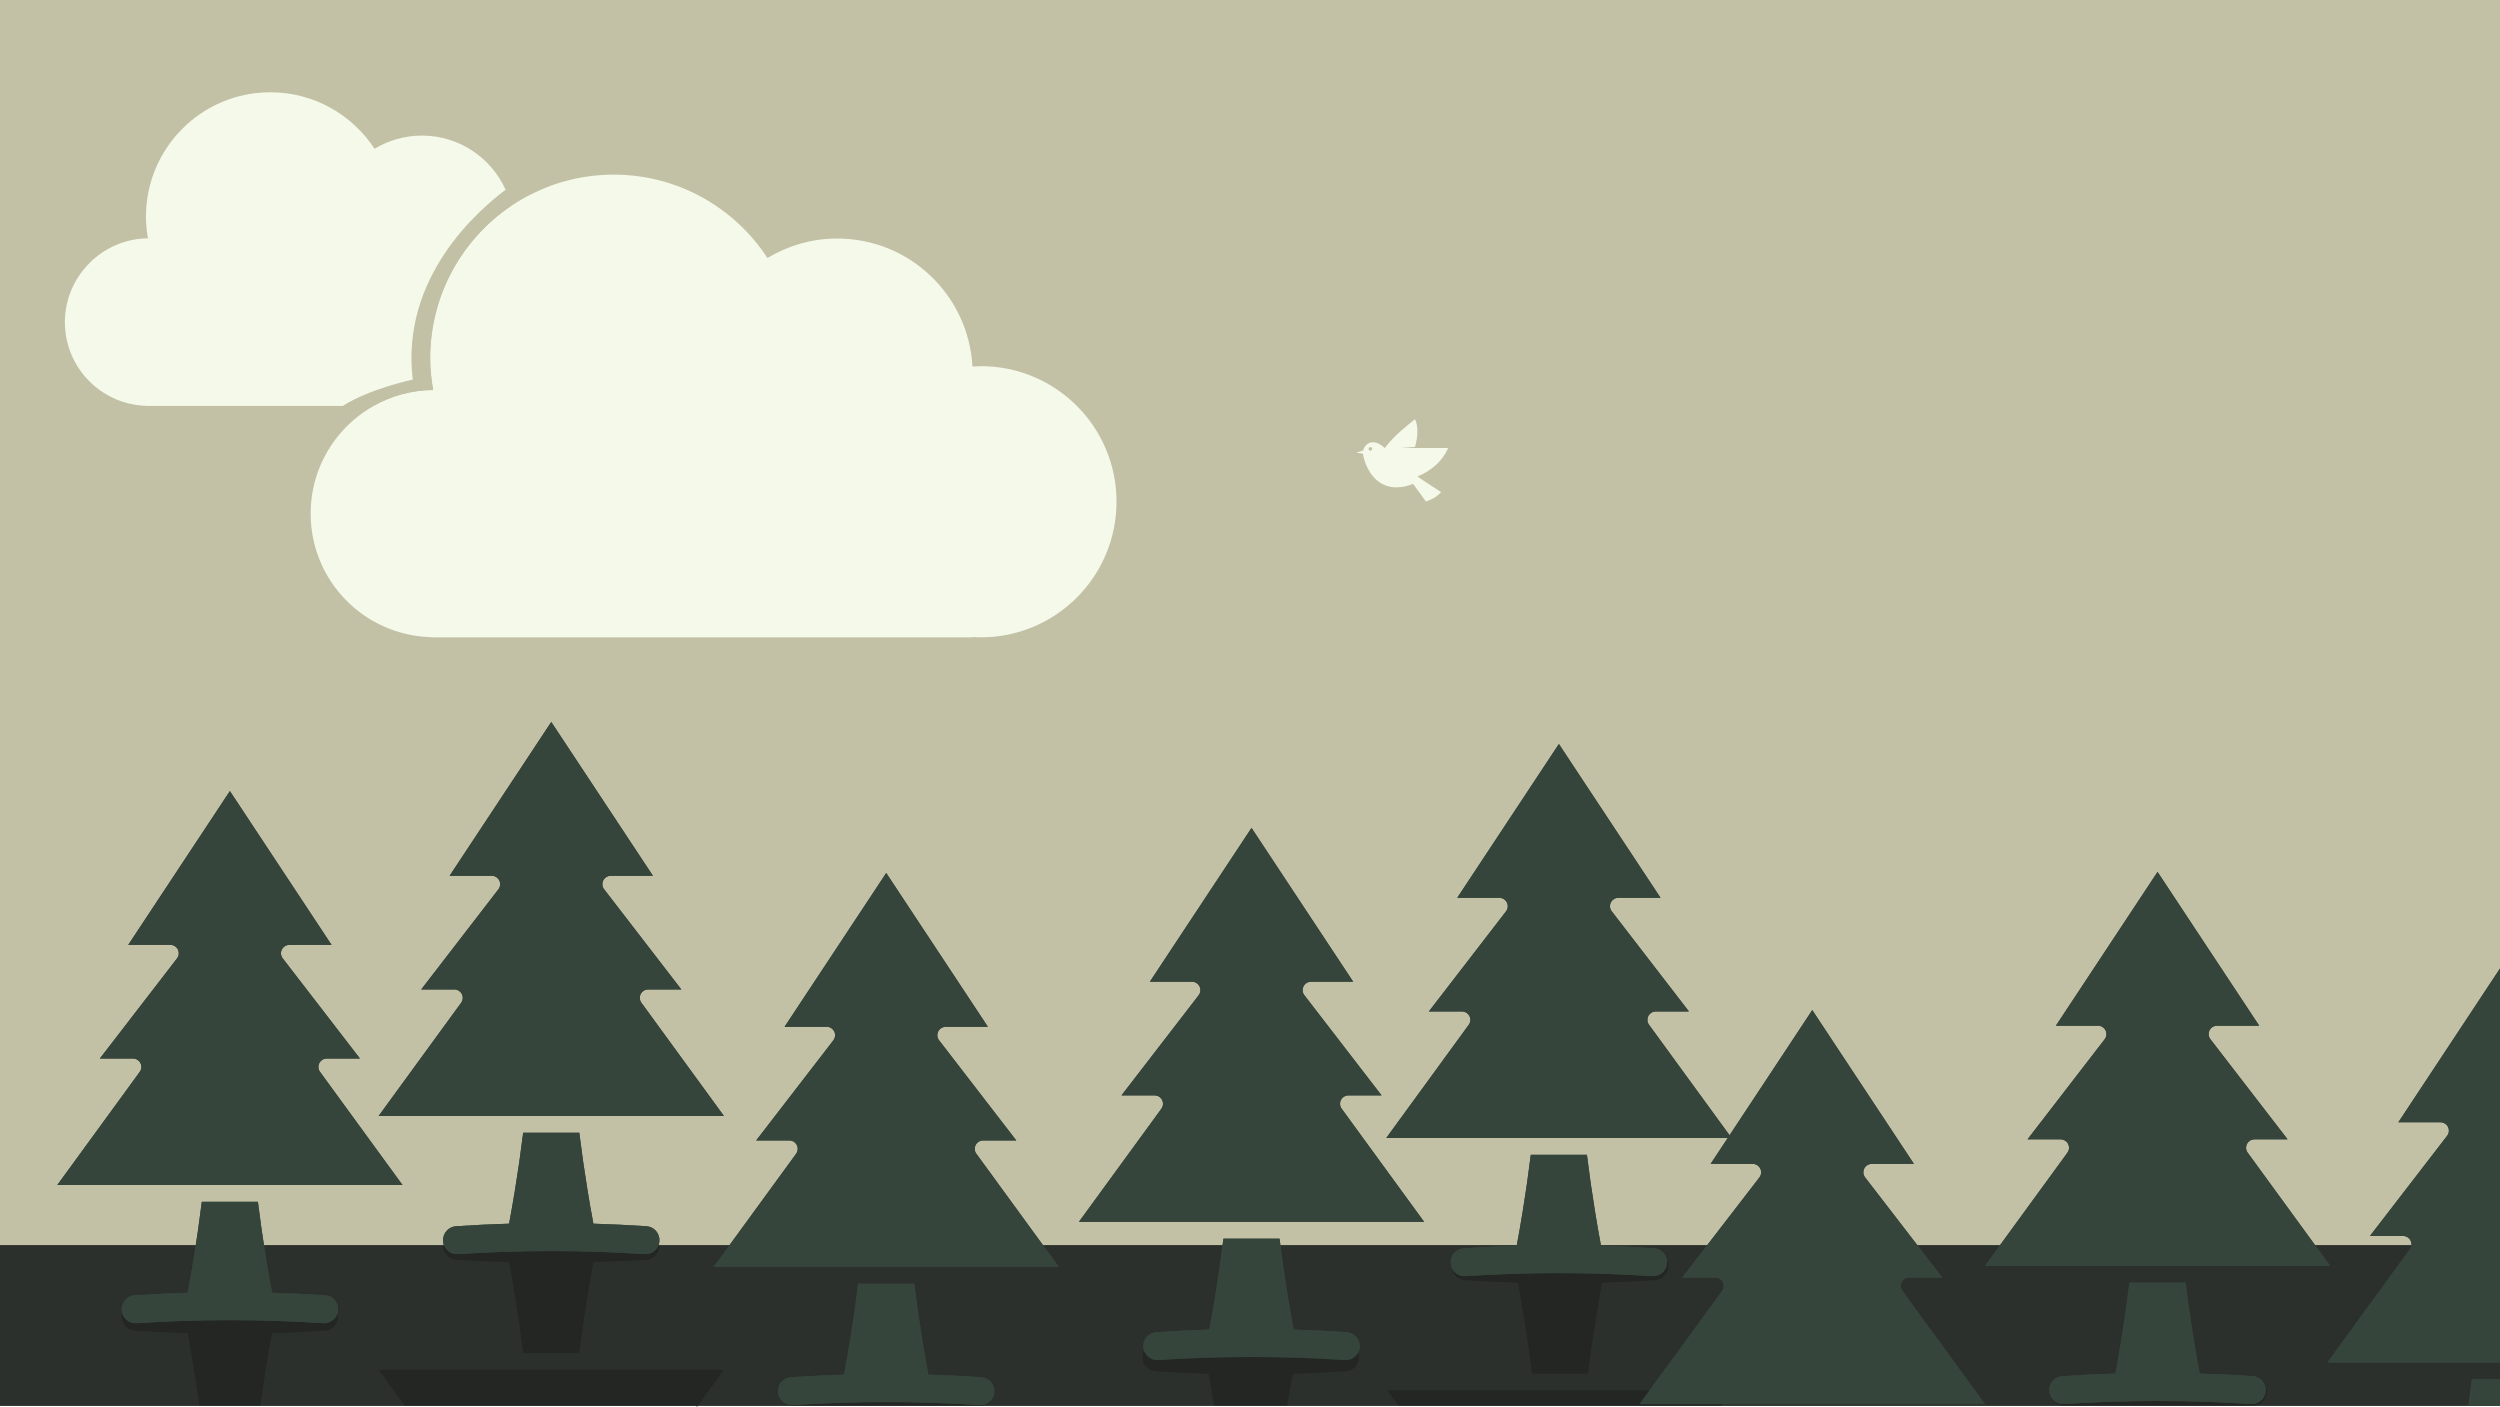
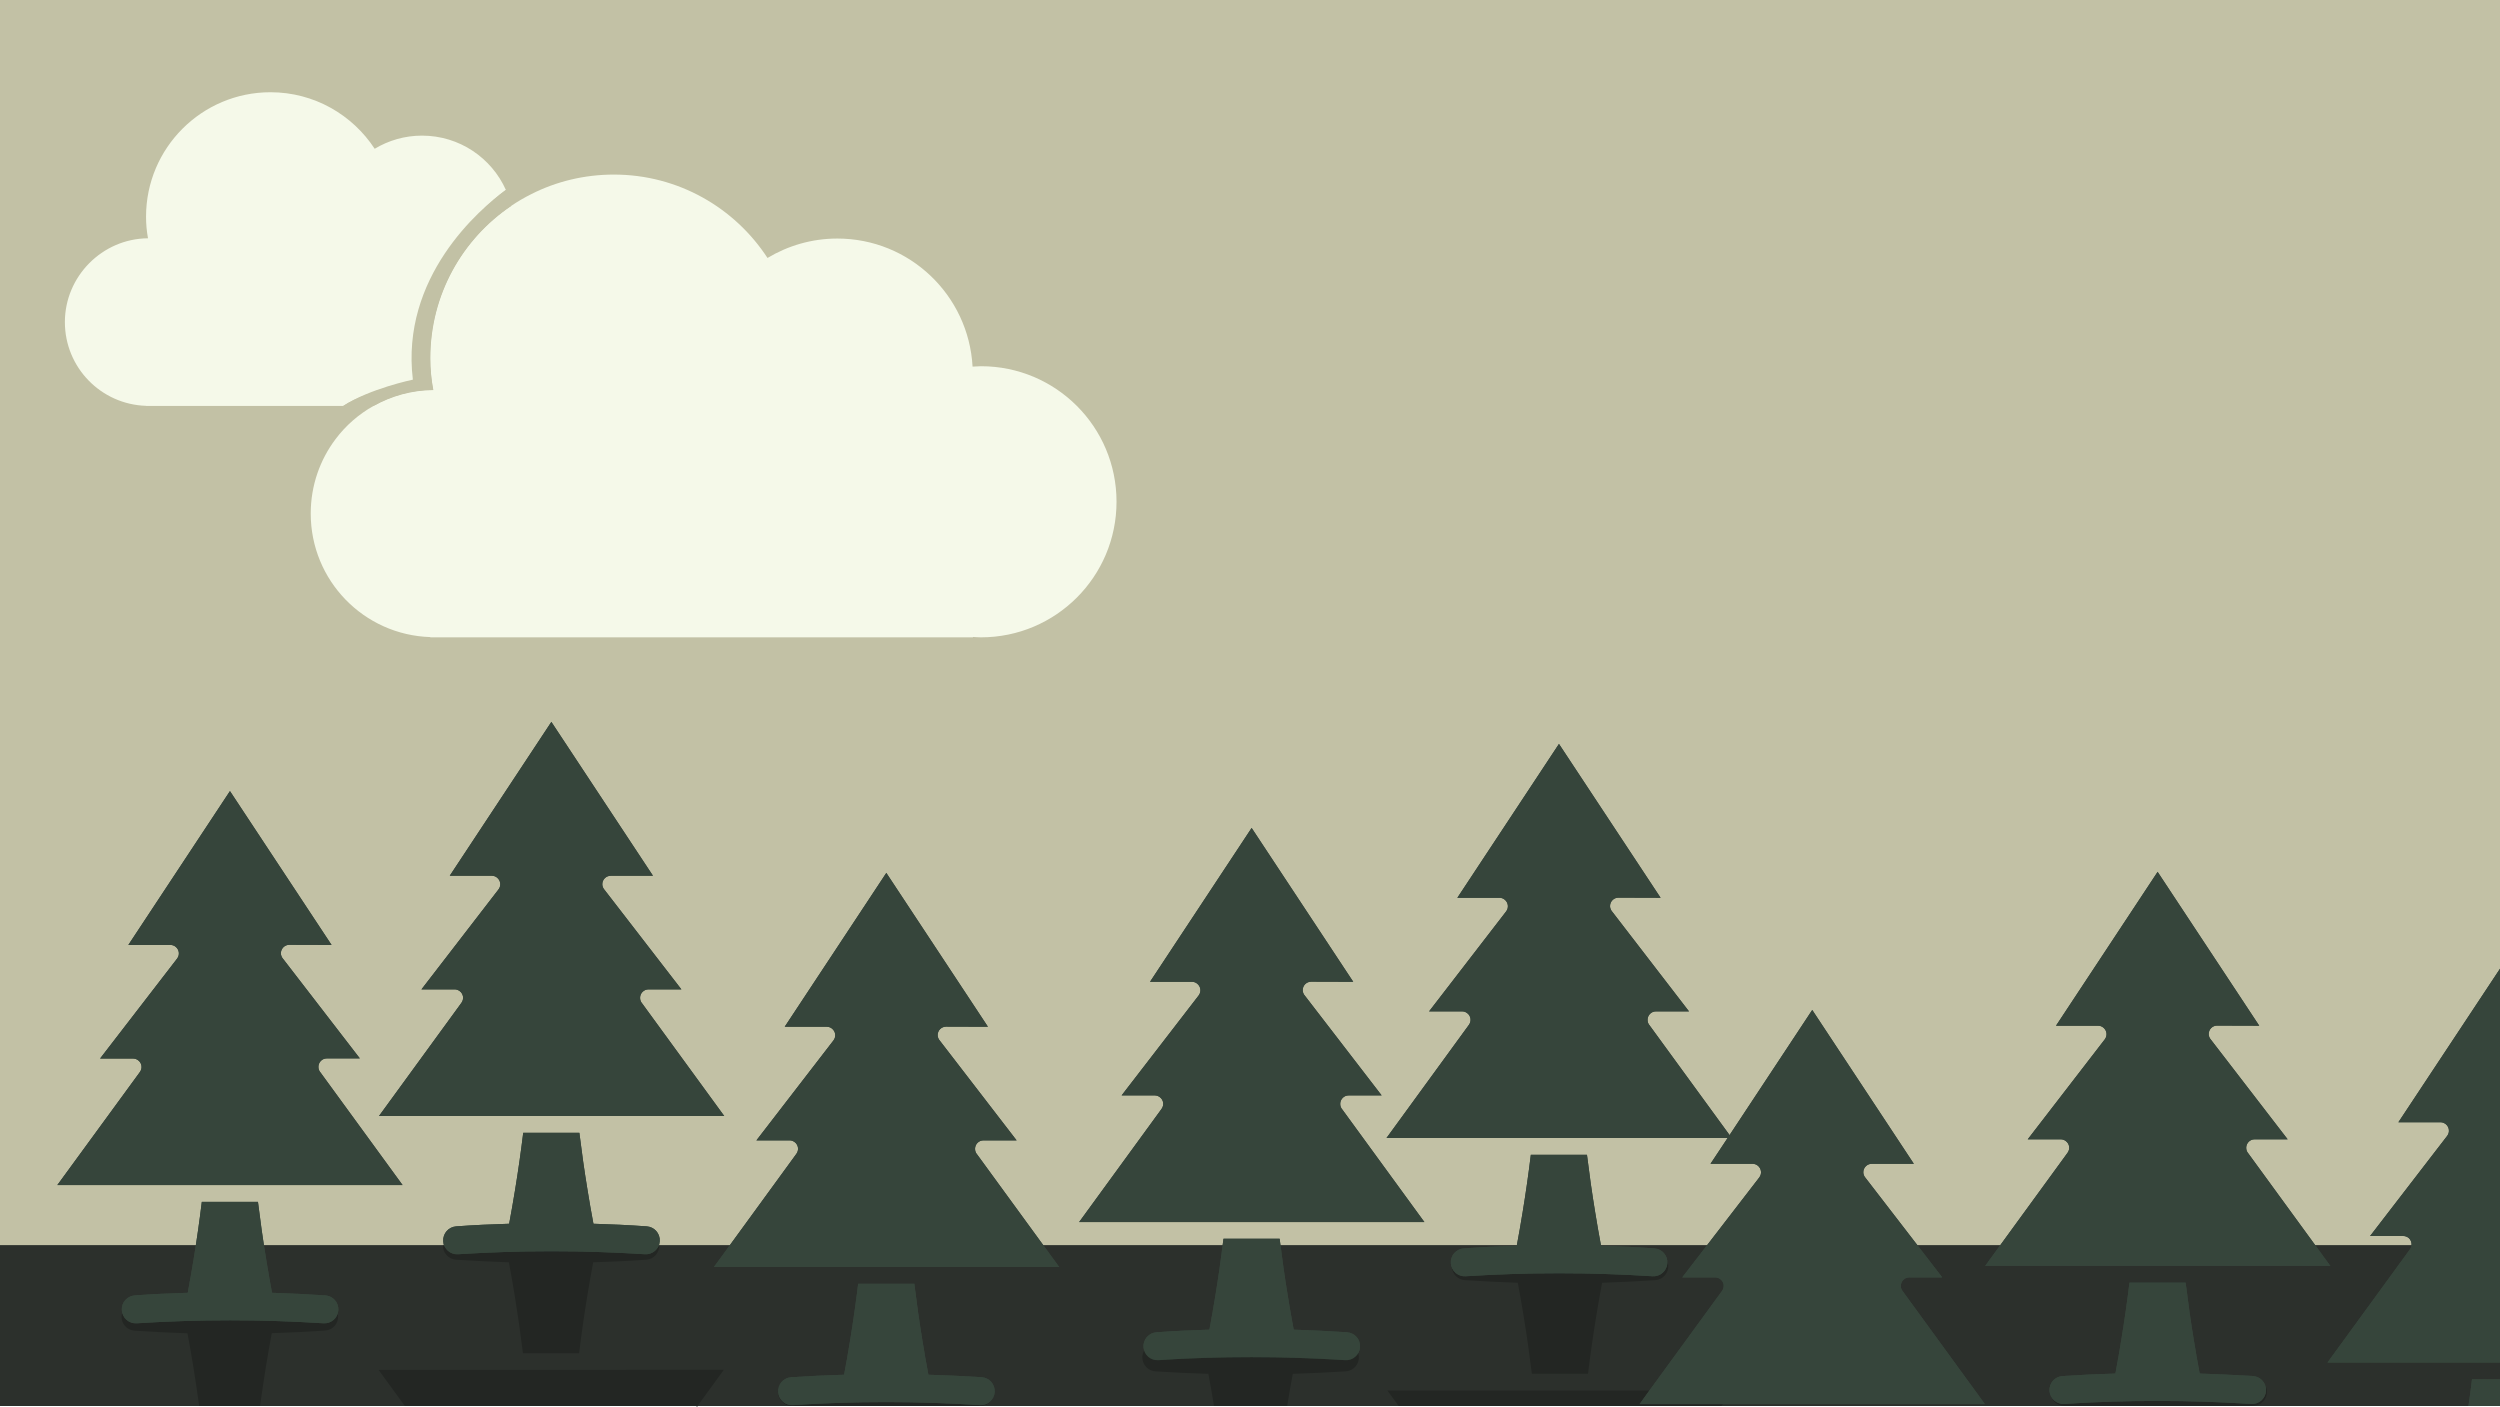
- <svg xmlns="http://www.w3.org/2000/svg" id="a" viewBox="0 0 1918.95 1079.95">
-   <defs>
-     <style>.b{fill:#2c302c;}.c{fill:#c2c1a5;}.d{fill:#f5f9e9;}.e{opacity:.21;}.f{fill:#36453b;}</style>
-   </defs>
-   <path class="b" d="M1918.95,0V1079.15H535.51l-.58,.8c-.09-.28-.17-.55-.24-.8H0V0H1918.95Z" />
-   <rect class="c" width="1918.95" height="955.7" />
-   <path class="e" d="M763.27,1067.7c-.35-5.9-5.46-10.41-11.38-10.04-23.63,1.55-47.54,2.34-71.66,2.34s-48.02-.79-71.66-2.34c-5.92-.37-11.01,4.12-11.38,10.04,0,.08-.01,.15-.01,.23-.24,5.81,4.21,10.78,10.04,11.15,.36,.02,.72,.05,1.08,.07h143.81c.37-.02,.75-.05,1.12-.07,5.71-.35,10.12-5.15,10.06-10.81,0-.19,0-.38-.02-.57Z" />
-   <path class="e" d="M259.48,1010.01c-.05-.75-.17-1.48-.36-2.18-1.31-4.78-5.85-8.17-11.01-7.85-23.63,1.55-47.55,2.34-71.66,2.34s-48.02-.79-71.67-2.34c-5.15-.32-9.68,3.05-11,7.84-.2,.7-.32,1.43-.37,2.19-.37,5.92,4.11,11.01,10.03,11.38,13.61,.91,27.16,1.55,40.64,1.95,1.59,8.47,3.09,17.04,4.5,25.68,1.63,10.02,3.14,20.06,4.51,30.13h46.7c1.37-10.08,2.88-20.14,4.51-30.15,1.39-8.62,2.89-17.19,4.48-25.66h.02c13.48-.4,27.02-1.06,40.65-1.95,5.9-.35,10.4-5.46,10.03-11.38Z" />
-   <path class="e" d="M290.62,1051.54l9.44,12.95,10.69,14.66h223.94c.07,.25,.15,.52,.24,.8l.58-.8,12.15-16.67,2.32-3.18,5.66-7.76H290.62Zm215.54-96.01c-.03-.49-.09-.97-.19-1.44-1.01-5.18-5.76-8.94-11.19-8.6-23.63,1.55-47.54,2.34-71.66,2.34s-48.01-.79-71.66-2.34c-5.4-.34-10.12,3.38-11.18,8.54-.1,.49-.17,.99-.2,1.5v.17c-.28,5.84,4.18,10.83,10.04,11.2,13.61,.91,27.16,1.55,40.63,1.95,1.6,8.47,3.1,17.05,4.51,25.68,2.39,14.66,4.5,29.37,6.32,44.12h43.07c1.82-14.77,3.94-29.49,6.32-44.13,1.4-8.62,2.89-17.2,4.49-25.67h0c13.48-.4,27.03-1.05,40.66-1.95,5.84-.35,10.31-5.36,10.04-11.2-.01-.06-.01-.11-.01-.17Z" />
-   <path class="e" d="M1740.01,1067.7c-.14-2.2-.93-4.21-2.19-5.84-2.09-2.75-5.48-4.43-9.19-4.2-23.63,1.55-47.54,2.34-71.66,2.34s-48.02-.79-71.66-2.34c-5.92-.37-11.01,4.12-11.38,10.04-.13,2.08,.34,4.07,1.28,5.78,1.7,3.14,4.93,5.36,8.75,5.6,.36,.02,.72,.05,1.08,.07h143.81c.37-.02,.75-.05,1.12-.07,5.9-.36,10.41-5.47,10.04-11.38Z" />
-   <path class="e" d="M1064.94,1067.26l8.67,11.89h247.68l1.04-1.42,7.63-10.47h-265.02Zm215.55-96.02c-.08-1.36-.42-2.65-.96-3.81-1.8-3.91-5.86-6.5-10.42-6.22-23.63,1.54-47.54,2.33-71.66,2.33s-48.02-.79-71.66-2.33c-5.92-.37-11.01,4.11-11.38,10.03-.04,.7-.02,1.4,.07,2.07,.65,5,4.75,8.98,9.96,9.31,13.62,.9,27.16,1.54,40.64,1.95,1.6,8.47,3.09,17.04,4.5,25.68,2.39,14.65,4.51,29.36,6.32,44.11h43.08c1.81-14.77,3.93-29.49,6.32-44.13,1.39-8.62,2.89-17.19,4.49-25.66h.01c13.48-.41,27.02-1.06,40.65-1.95,5.9-.36,10.41-5.46,10.04-11.38Z" />
-   <path class="f" d="M1460.6,991.34c-1-1.14-1.61-2.64-1.61-4.27,0-3.56,2.89-6.45,6.45-6.45h25.43l-19.21-24.92-39.73-51.55c-1.02-1.14-1.66-2.65-1.66-4.32,0-3.56,2.89-6.45,6.45-6.45h32.38l-78.04-118.06-63.5,96.08-1.38,2.09-13.15,19.89h32.37c1.38,.02,2.76,.45,3.93,1.36,2.81,2.17,3.33,6.22,1.16,9.03l-40.03,51.93-19.21,24.92h25.44c1.31,.03,2.64,.44,3.78,1.26,2.88,2.08,3.5,6.1,1.42,8.97l-55.7,76.41-7.63,10.47h265.02l-62.98-86.39Z" />
-   <path class="f" d="M992.97,1020.58c-1.6-8.47-3.09-17.04-4.49-25.66-2.39-14.64-4.5-29.36-6.32-44.13h-43.08c-1.82,14.76-3.93,29.46-6.32,44.12-1.41,8.64-2.91,17.21-4.5,25.68-13.48,.4-27.02,1.04-40.64,1.95-5.92,.37-10.4,5.46-10.03,11.38,.37,5.92,5.46,10.4,11.38,10.03,23.65-1.55,47.55-2.34,71.66-2.34s48.03,.79,71.66,2.34c5.92,.37,11.02-4.13,11.38-10.03,.37-5.92-4.13-11.02-10.03-11.38-13.63-.89-27.18-1.55-40.65-1.95h-.01Zm45.7-267.03l-78.03-118.06-78.03,118.06h32.37c1.38,.02,2.76,.45,3.93,1.36,2.81,2.17,3.33,6.22,1.16,9.03l-59.24,76.85h25.45c1.31,.03,2.64,.44,3.78,1.26,2.87,2.08,3.5,6.1,1.41,8.97l-63.33,86.87h265.02l-62.97-86.38c-1.01-1.14-1.61-2.64-1.61-4.27,0-3.56,2.89-6.45,6.45-6.45h25.43l-58.94-76.47c-1.03-1.14-1.66-2.66-1.66-4.32,0-3.56,2.89-6.45,6.45-6.45h32.37Z" />
-   <path class="f" d="M712.58,1055.17c-1.6-8.47-3.09-17.04-4.49-25.66-2.39-14.64-4.5-29.36-6.32-44.13h-43.08c-1.82,14.76-3.93,29.46-6.32,44.12-1.41,8.64-2.91,17.21-4.5,25.68-13.48,.4-27.02,1.04-40.64,1.95-5.92,.37-10.4,5.46-10.03,11.38,.37,5.92,5.46,10.4,11.38,10.03,23.65-1.55,47.55-2.34,71.66-2.34s48.03,.79,71.66,2.34c5.92,.37,11.02-4.13,11.38-10.03,.37-5.92-4.13-11.02-10.03-11.38-13.63-.89-27.18-1.55-40.65-1.95h-.01Zm45.7-267.03l-78.03-118.06-78.03,118.06h32.37c1.38,.02,2.76,.45,3.93,1.36,2.81,2.17,3.33,6.22,1.16,9.03l-59.24,76.85h25.45c1.31,.03,2.64,.44,3.78,1.26,2.87,2.08,3.5,6.1,1.41,8.97l-63.33,86.87h265.02l-62.97-86.38c-1.01-1.14-1.61-2.64-1.61-4.27,0-3.56,2.89-6.45,6.45-6.45h25.43l-58.94-76.47c-1.03-1.14-1.66-2.66-1.66-4.32,0-3.56,2.89-6.45,6.45-6.45h32.37Z" />
-   <path class="f" d="M208.79,992.29c-1.6-8.47-3.09-17.04-4.49-25.66-2.39-14.64-4.5-29.36-6.32-44.13h-43.08c-1.82,14.76-3.93,29.46-6.32,44.12-1.41,8.64-2.91,17.21-4.5,25.68-13.48,.4-27.02,1.04-40.64,1.95-5.92,.37-10.4,5.46-10.03,11.38s5.46,10.4,11.38,10.03c23.65-1.55,47.55-2.34,71.66-2.34s48.03,.79,71.66,2.34c5.92,.37,11.02-4.13,11.38-10.03,.37-5.92-4.13-11.02-10.03-11.38-13.63-.89-27.18-1.55-40.65-1.95h-.01Zm45.7-267.03l-78.03-118.06-78.03,118.06h32.37c1.38,.02,2.76,.45,3.93,1.36,2.81,2.17,3.33,6.22,1.16,9.03l-59.24,76.85h25.45c1.31,.03,2.64,.44,3.78,1.26,2.87,2.08,3.5,6.1,1.41,8.97l-63.33,86.87H308.97l-62.97-86.38c-1.01-1.14-1.61-2.64-1.61-4.27,0-3.56,2.89-6.45,6.45-6.45h25.43l-58.94-76.47c-1.03-1.14-1.66-2.66-1.66-4.32,0-3.56,2.89-6.45,6.45-6.45h32.37Z" />
-   <path class="f" d="M455.47,939.26c-1.6-8.47-3.09-17.04-4.49-25.66-2.39-14.64-4.5-29.36-6.32-44.13h-43.08c-1.82,14.76-3.93,29.46-6.32,44.12-1.41,8.64-2.91,17.21-4.5,25.68-13.48,.4-27.02,1.04-40.64,1.95-5.92,.37-10.4,5.46-10.03,11.38,.37,5.92,5.46,10.4,11.38,10.03,23.65-1.55,47.55-2.34,71.66-2.34s48.03,.79,71.66,2.34c5.92,.37,11.02-4.13,11.38-10.03,.37-5.92-4.13-11.02-10.03-11.38-13.63-.89-27.18-1.55-40.65-1.95h-.01Zm45.7-267.03l-78.03-118.06-78.03,118.06h32.37c1.38,.02,2.76,.45,3.93,1.36,2.81,2.17,3.33,6.22,1.16,9.03l-59.24,76.85h25.45c1.31,.03,2.64,.44,3.78,1.26,2.87,2.08,3.5,6.1,1.41,8.97l-63.33,86.87h265.02l-62.97-86.38c-1.01-1.14-1.61-2.64-1.61-4.27,0-3.56,2.89-6.45,6.45-6.45h25.43l-58.94-76.47c-1.03-1.14-1.66-2.66-1.66-4.32,0-3.56,2.89-6.45,6.45-6.45h32.37Z" />
-   <path class="f" d="M1688.42,1054.34c-1.6-8.47-3.09-17.04-4.49-25.66-2.39-14.64-4.5-29.36-6.32-44.13h-43.08c-1.82,14.76-3.93,29.46-6.32,44.12-1.41,8.64-2.91,17.21-4.5,25.68-13.48,.4-27.02,1.04-40.64,1.95-5.92,.37-10.4,5.46-10.03,11.38,.37,5.92,5.46,10.4,11.38,10.03,23.65-1.55,47.55-2.34,71.66-2.34s48.03,.79,71.66,2.34c5.92,.37,11.02-4.13,11.38-10.03,.37-5.92-4.13-11.02-10.03-11.38-13.63-.89-27.18-1.55-40.65-1.95h-.01Zm45.7-267.03l-78.03-118.06-78.03,118.06h32.37c1.38,.02,2.76,.45,3.93,1.36,2.81,2.17,3.33,6.22,1.16,9.03l-59.24,76.85h25.45c1.31,.03,2.64,.44,3.78,1.26,2.87,2.08,3.5,6.1,1.41,8.97l-63.33,86.87h265.02l-62.97-86.38c-1.01-1.14-1.61-2.64-1.61-4.27,0-3.56,2.89-6.45,6.45-6.45h25.43l-58.94-76.47c-1.03-1.14-1.66-2.66-1.66-4.32,0-3.56,2.89-6.45,6.45-6.45h32.37Z" />
-   <path class="f" d="M1228.9,956.17c-1.6-8.47-3.09-17.04-4.49-25.66-2.39-14.64-4.5-29.36-6.32-44.13h-43.08c-1.82,14.76-3.93,29.46-6.32,44.12-1.41,8.64-2.91,17.21-4.5,25.68-13.48,.4-27.02,1.04-40.64,1.95-5.92,.37-10.4,5.46-10.03,11.38,.37,5.92,5.46,10.4,11.38,10.03,23.65-1.55,47.55-2.34,71.66-2.34s48.03,.79,71.66,2.34c5.92,.37,11.02-4.13,11.38-10.03,.37-5.92-4.13-11.02-10.03-11.38-13.63-.89-27.18-1.55-40.65-1.95h-.01Zm45.7-267.03l-78.03-118.06-78.03,118.06h32.37c1.38,.02,2.76,.45,3.93,1.36,2.81,2.17,3.33,6.22,1.16,9.03l-59.24,76.85h25.45c1.31,.03,2.64,.44,3.78,1.26,2.87,2.08,3.5,6.1,1.41,8.97l-63.33,86.87h265.02l-62.97-86.38c-1.01-1.14-1.61-2.64-1.61-4.27,0-3.56,2.89-6.45,6.45-6.45h25.43l-58.94-76.47c-1.03-1.14-1.66-2.66-1.66-4.32,0-3.56,2.89-6.45,6.45-6.45h32.37Z" />
-   <path class="f" d="M1897.4,1058.68c-.84,6.84-1.74,13.66-2.71,20.47h24.26v-20.47h-21.55Zm-56.48-197.24h32.37c1.36,.01,2.74,.46,3.93,1.36,2.8,2.18,3.33,6.23,1.15,9.02l-59.23,76.87h25.45c1.3,.03,2.63,.44,3.76,1.25,1.9,1.38,2.82,3.6,2.64,5.76-.1,1.13-.51,2.23-1.22,3.22l-63.32,86.88h132.5v-302.41l-78.03,118.05Z" />
-   <path class="d" d="M1046.38,345.72c.88-3.69,4.02-6.27,7.4-6.27s6.58,2.03,9.17,4.46c6.92-9.43,17.1-17.18,23.21-22.17,1.26,2.93,1.82,6.1,1.82,9.33,0,3.54-.7,8.55-1.84,11.98l-11.5,.85h36.95c-4.42,10.2-13.22,17.66-23.59,21.83,6.55,4.57,12,7.81,18.18,12.06-3.6,3.6-5.99,5.19-11.69,7.14-3.9-5.64-7.06-9.55-9.88-13.55-3.93,1.75-8.38,2.71-12.76,2.71-19.79,0-25.24-21.57-25.68-25.84-1.72-.28-3.44-.58-5.16-.81,1.82-.48,3.62-1.05,5.37-1.73Zm5.49,.21c.75,0,1.36-.61,1.36-1.36s-.61-1.36-1.36-1.36-1.36,.61-1.36,1.36,.61,1.36,1.36,1.36Z" />
-   <path class="d" d="M857.01,385.07c0,57.52-46.6,104.14-104.12,104.14-2.11,0-4.09-.16-6.14-.3v.3H330.3v-.16c-51.02-1.65-91.84-43.4-91.84-94.77,0-21.49,7.13-41.27,19.15-57.16,7.84-10.37,17.77-19.08,29.17-25.5,13.54-7.65,29.13-12.07,45.77-12.21-1.45-7.96-2.28-16.14-2.28-24.51,0-48.62,24.64-91.48,62.08-116.79,4.97-3.36,10.18-6.41,15.57-9.11,19.01-9.57,40.48-14.95,63.2-14.95,49.4,0,92.83,25.5,117.94,63.98,15.72-9.4,34-14.94,53.57-14.94,55.55,0,100.81,43.48,103.82,98.28,2.23-.05,4.28-.3,6.48-.3,57.52,0,104.12,46.62,104.08,104.03Z" />
-   <path class="d" d="M322.56,292.33s-38.9,5.96-59.22,19.27H112.06v-.09c-34.58-1.13-62.26-29.43-62.26-64.26s28.49-64.01,63.78-64.31c-.97-5.4-1.54-10.96-1.54-16.62,0-52.74,42.76-95.5,95.48-95.5,33.48,0,62.93,17.29,79.96,43.38,10.65-6.37,23.06-10.12,36.32-10.12,28.71,0,53.36,17.11,64.35,41.7-20.57,15.04-75.13,68-65.59,146.56Z" />
-   <path class="d" d="M469.14,241.03c0,38.99-31.59,70.58-70.58,70.58-1.43,0-2.78-.09-4.16-.19v.19h-107.62c13.54-7.65,29.13-12.07,45.77-12.21-1.45-7.96-2.28-16.14-2.28-24.51,0-48.62,24.64-91.48,62.08-116.79,.99,4.07,1.61,8.28,1.84,12.6,1.5-.04,2.9-.19,4.39-.19,8.12,0,15.93,1.38,23.2,3.89,27.59,9.59,47.38,35.82,47.36,66.63Z" />
-   <path class="c" d="M330.26,274.89c0,8.37,.83,16.55,2.28,24.51-16.64,.14-32.23,4.57-45.77,12.21h-23.43c20.32-13.31,53.49-20.23,53.49-20.23-9.54-78.56,50.75-130.56,71.32-145.6,.5,1.1,.96,2.21,1.4,3.33,1.13,2.9,2.07,5.91,2.8,8.99-37.45,25.31-62.08,68.17-62.08,116.79Z" />
-   <path class="f" d="M1460.6,991.34c-1-1.14-1.61-2.64-1.61-4.27,0-3.56,2.89-6.45,6.45-6.45h25.43l-19.21-24.92-39.73-51.55c-1.02-1.14-1.66-2.65-1.66-4.32,0-3.56,2.89-6.45,6.45-6.45h32.38l-78.04-118.06-63.5,96.08-1.38,2.09-13.15,19.89h32.37c1.38,.02,2.76,.45,3.93,1.36,2.81,2.17,3.33,6.22,1.16,9.03l-40.03,51.93-19.21,24.92h25.44c1.31,.03,2.64,.44,3.78,1.26,2.88,2.08,3.5,6.1,1.42,8.97l-55.7,76.41-7.63,10.47h265.02l-62.98-86.39Z" />
-   <path class="f" d="M712.58,1055.17c-1.6-8.47-3.09-17.04-4.49-25.66-2.39-14.64-4.5-29.36-6.32-44.13h-43.08c-1.82,14.76-3.93,29.46-6.32,44.12-1.41,8.64-2.91,17.21-4.5,25.68-13.48,.4-27.02,1.04-40.64,1.95-5.92,.37-10.4,5.46-10.03,11.38,.37,5.92,5.46,10.4,11.38,10.03,23.65-1.55,47.55-2.34,71.66-2.34s48.03,.79,71.66,2.34c5.92,.37,11.02-4.13,11.38-10.03,.37-5.92-4.13-11.02-10.03-11.38-13.63-.89-27.18-1.55-40.65-1.95h-.01Zm45.7-267.03l-78.03-118.06-78.03,118.06h32.37c1.38,.02,2.76,.45,3.93,1.36,2.81,2.17,3.33,6.22,1.16,9.03l-59.24,76.85h25.45c1.31,.03,2.64,.44,3.78,1.26,2.87,2.08,3.5,6.1,1.41,8.97l-63.33,86.87h265.02l-62.97-86.38c-1.01-1.14-1.61-2.64-1.61-4.27,0-3.56,2.89-6.45,6.45-6.45h25.43l-58.94-76.47c-1.03-1.14-1.66-2.66-1.66-4.32,0-3.56,2.89-6.45,6.45-6.45h32.37Z" />
-   <path class="f" d="M208.79,992.29c-1.6-8.47-3.09-17.04-4.49-25.66-2.39-14.64-4.5-29.36-6.32-44.13h-43.08c-1.82,14.76-3.93,29.46-6.32,44.12-1.41,8.64-2.91,17.21-4.5,25.68-13.48,.4-27.02,1.04-40.64,1.95-5.92,.37-10.4,5.46-10.03,11.38s5.46,10.4,11.38,10.03c23.65-1.55,47.55-2.34,71.66-2.34s48.03,.79,71.66,2.34c5.92,.37,11.02-4.13,11.38-10.03,.37-5.92-4.13-11.02-10.03-11.38-13.63-.89-27.18-1.55-40.65-1.95h-.01Zm45.7-267.03l-78.03-118.06-78.03,118.06h32.37c1.38,.02,2.76,.45,3.93,1.36,2.81,2.17,3.33,6.22,1.16,9.03l-59.24,76.85h25.45c1.31,.03,2.64,.44,3.78,1.26,2.87,2.08,3.5,6.1,1.41,8.97l-63.33,86.87H308.97l-62.97-86.38c-1.01-1.14-1.61-2.64-1.61-4.27,0-3.56,2.89-6.45,6.45-6.45h25.43l-58.94-76.47c-1.03-1.14-1.66-2.66-1.66-4.32,0-3.56,2.89-6.45,6.45-6.45h32.37Z" />
-   <path class="f" d="M455.47,939.26c-1.6-8.47-3.09-17.04-4.49-25.66-2.39-14.64-4.5-29.36-6.32-44.13h-43.08c-1.82,14.76-3.93,29.46-6.32,44.12-1.41,8.64-2.91,17.21-4.5,25.68-13.48,.4-27.02,1.04-40.64,1.95-5.92,.37-10.4,5.46-10.03,11.38,.37,5.92,5.46,10.4,11.38,10.03,23.65-1.55,47.55-2.34,71.66-2.34s48.03,.79,71.66,2.34c5.92,.37,11.02-4.13,11.38-10.03,.37-5.92-4.13-11.02-10.03-11.38-13.63-.89-27.18-1.55-40.65-1.95h-.01Zm45.7-267.03l-78.03-118.06-78.03,118.06h32.37c1.38,.02,2.76,.45,3.93,1.36,2.81,2.17,3.33,6.22,1.16,9.03l-59.24,76.85h25.45c1.31,.03,2.64,.44,3.78,1.26,2.87,2.08,3.5,6.1,1.41,8.97l-63.33,86.87h265.02l-62.97-86.38c-1.01-1.14-1.61-2.64-1.61-4.27,0-3.56,2.89-6.45,6.45-6.45h25.43l-58.94-76.47c-1.03-1.14-1.66-2.66-1.66-4.32,0-3.56,2.89-6.45,6.45-6.45h32.37Z" />
-   <path class="f" d="M1688.42,1054.34c-1.6-8.47-3.09-17.04-4.49-25.66-2.39-14.64-4.5-29.36-6.32-44.13h-43.08c-1.82,14.76-3.93,29.46-6.32,44.12-1.41,8.64-2.91,17.21-4.5,25.68-13.48,.4-27.02,1.04-40.64,1.95-5.92,.37-10.4,5.46-10.03,11.38,.37,5.92,5.46,10.4,11.38,10.03,23.65-1.55,47.55-2.34,71.66-2.34s48.03,.79,71.66,2.34c5.92,.37,11.02-4.13,11.38-10.03,.37-5.92-4.13-11.02-10.03-11.38-13.63-.89-27.18-1.55-40.65-1.95h-.01Zm45.7-267.03l-78.03-118.06-78.03,118.06h32.37c1.38,.02,2.76,.45,3.93,1.36,2.81,2.17,3.33,6.22,1.16,9.03l-59.24,76.85h25.45c1.31,.03,2.64,.44,3.78,1.26,2.87,2.08,3.5,6.1,1.41,8.97l-63.33,86.87h265.02l-62.97-86.38c-1.01-1.14-1.61-2.64-1.61-4.27,0-3.56,2.89-6.45,6.45-6.45h25.43l-58.94-76.47c-1.03-1.14-1.66-2.66-1.66-4.32,0-3.56,2.89-6.45,6.45-6.45h32.37Z" />
-   <path class="f" d="M1228.9,956.17c-1.6-8.47-3.09-17.04-4.49-25.66-2.39-14.64-4.5-29.36-6.32-44.13h-43.08c-1.82,14.76-3.93,29.46-6.32,44.12-1.41,8.64-2.91,17.21-4.5,25.68-13.48,.4-27.02,1.04-40.64,1.95-5.92,.37-10.4,5.46-10.03,11.38,.37,5.92,5.46,10.4,11.38,10.03,23.65-1.55,47.55-2.34,71.66-2.34s48.03,.79,71.66,2.34c5.92,.37,11.02-4.13,11.38-10.03,.37-5.92-4.13-11.02-10.03-11.38-13.63-.89-27.18-1.55-40.65-1.95h-.01Zm45.7-267.03l-78.03-118.06-78.03,118.06h32.37c1.38,.02,2.76,.45,3.93,1.36,2.81,2.17,3.33,6.22,1.16,9.03l-59.24,76.85h25.45c1.31,.03,2.64,.44,3.78,1.26,2.87,2.08,3.5,6.1,1.41,8.97l-63.33,86.87h265.02l-62.97-86.38c-1.01-1.14-1.61-2.64-1.61-4.27,0-3.56,2.89-6.45,6.45-6.45h25.43l-58.94-76.47c-1.03-1.14-1.66-2.66-1.66-4.32,0-3.56,2.89-6.45,6.45-6.45h32.37Z" />
-   <path class="f" d="M1897.4,1058.68c-.84,6.84-1.74,13.66-2.71,20.47h24.26v-20.47h-21.55Zm-56.48-197.24h32.37c1.36,.01,2.74,.46,3.93,1.36,2.8,2.18,3.33,6.23,1.15,9.02l-59.23,76.87h25.45c1.3,.03,2.63,.44,3.76,1.25,1.9,1.38,2.82,3.6,2.64,5.76-.1,1.13-.51,2.23-1.22,3.22l-63.32,86.88h132.5v-302.41l-78.03,118.05Z" />
-   <path class="e" d="M1043.04,1041.19c-.08-1.36-.42-2.65-.96-3.81-1.8-3.91-5.86-6.5-10.42-6.22-23.63,1.54-47.54,2.33-71.66,2.33s-48.02-.79-71.66-2.33c-5.92-.37-11.01,4.11-11.38,10.03-.04,.7-.02,1.4,.07,2.07,.65,5,4.75,8.98,9.96,9.31,13.62,.9,27.16,1.54,40.64,1.95,1.54,8.13,2.97,16.34,4.33,24.63h56.06c1.34-8.27,2.78-16.5,4.32-24.63h0c13.48-.41,27.02-1.06,40.65-1.95,5.9-.36,10.41-5.46,10.04-11.38Z" />
-   <path class="f" d="M992.97,1020.58c-1.6-8.47-3.09-17.04-4.49-25.66-2.39-14.64-4.5-29.36-6.32-44.13h-43.08c-1.82,14.76-3.93,29.46-6.32,44.12-1.41,8.64-2.91,17.21-4.5,25.68-13.48,.4-27.02,1.04-40.64,1.95-5.92,.37-10.4,5.46-10.03,11.38,.37,5.92,5.46,10.4,11.38,10.03,23.65-1.55,47.55-2.34,71.66-2.34s48.03,.79,71.66,2.34c5.92,.37,11.02-4.13,11.38-10.03,.37-5.92-4.13-11.02-10.03-11.38-13.63-.89-27.18-1.55-40.65-1.95h-.01Zm45.7-267.03l-78.03-118.06-78.03,118.06h32.37c1.38,.02,2.76,.45,3.93,1.36,2.81,2.17,3.33,6.22,1.16,9.03l-59.24,76.85h25.45c1.31,.03,2.64,.44,3.78,1.26,2.87,2.08,3.5,6.1,1.41,8.97l-63.33,86.87h265.02l-62.97-86.38c-1.01-1.14-1.61-2.64-1.61-4.27,0-3.56,2.89-6.45,6.45-6.45h25.43l-58.94-76.47c-1.03-1.14-1.66-2.66-1.66-4.32,0-3.56,2.89-6.45,6.45-6.45h32.37Z" />
+ <svg xmlns="http://www.w3.org/2000/svg" version="1.1" id="a" x="0px" y="0px" viewBox="0 0 1918.9 1079.9" style="enable-background:new 0 0 1918.9 1079.9;" xml:space="preserve">
+   <style type="text/css">
+ 	.st0{fill:#2C302C;}
+ 	.st1{fill:#C2C1A5;}
+ 	.st2{opacity:0.21;enable-background:new    ;}
+ 	.st3{fill:#36453B;}
+ 	.st4{fill:#F5F9E9;}
+ </style>
+   <path class="st0" d="M1918.9,0v1079.2H535.5l-0.6,0.8c-0.1-0.3-0.2-0.6-0.2-0.8H0V0H1918.9z" />
+   <rect class="st1" width="1918.9" height="955.7" />
+   <path class="st2" d="M763.3,1067.7c-0.3-5.9-5.5-10.4-11.4-10c-23.6,1.6-47.5,2.3-71.7,2.3s-48-0.8-71.7-2.3  c-5.9-0.4-11,4.1-11.4,10c0,0.1,0,0.2,0,0.2c-0.2,5.8,4.2,10.8,10,11.2c0.4,0,0.7,0.1,1.1,0.1h143.8c0.4,0,0.8-0.1,1.1-0.1  c5.7-0.3,10.1-5.2,10.1-10.8C763.3,1068.1,763.3,1067.9,763.3,1067.7L763.3,1067.7z" />
+   <path class="st2" d="M259.5,1010c0-0.8-0.2-1.5-0.4-2.2c-1.3-4.8-5.9-8.2-11-7.8c-23.6,1.5-47.6,2.3-71.7,2.3s-48-0.8-71.7-2.3  c-5.2-0.3-9.7,3-11,7.8c-0.2,0.7-0.3,1.4-0.4,2.2c-0.4,5.9,4.1,11,10,11.4c13.6,0.9,27.2,1.5,40.6,2c1.6,8.5,3.1,17,4.5,25.7  c1.6,10,3.1,20.1,4.5,30.1h46.7c1.4-10.1,2.9-20.1,4.5-30.2c1.4-8.6,2.9-17.2,4.5-25.7h0c13.5-0.4,27-1.1,40.7-2  C255.4,1021,259.9,1015.9,259.5,1010L259.5,1010z" />
+   <path class="st2" d="M290.6,1051.5l9.4,12.9l10.7,14.7h223.9c0.1,0.2,0.2,0.5,0.2,0.8l0.6-0.8l12.2-16.7l2.3-3.2l5.7-7.8  L290.6,1051.5L290.6,1051.5z M506.2,955.5c0-0.5-0.1-1-0.2-1.4c-1-5.2-5.8-8.9-11.2-8.6c-23.6,1.5-47.5,2.3-71.7,2.3  s-48-0.8-71.7-2.3c-5.4-0.3-10.1,3.4-11.2,8.5c-0.1,0.5-0.2,1-0.2,1.5v0.2c-0.3,5.8,4.2,10.8,10,11.2c13.6,0.9,27.2,1.5,40.6,2  c1.6,8.5,3.1,17,4.5,25.7c2.4,14.7,4.5,29.4,6.3,44.1h43.1c1.8-14.8,3.9-29.5,6.3-44.1c1.4-8.6,2.9-17.2,4.5-25.7l0,0  c13.5-0.4,27-1,40.7-2c5.8-0.3,10.3-5.4,10-11.2C506.1,955.6,506.1,955.6,506.2,955.5L506.2,955.5z" />
+   <path class="st2" d="M1740,1067.7c-0.1-2.2-0.9-4.2-2.2-5.8c-2.1-2.8-5.5-4.4-9.2-4.2c-23.6,1.6-47.5,2.3-71.7,2.3s-48-0.8-71.7-2.3  c-5.9-0.4-11,4.1-11.4,10c-0.1,2.1,0.3,4.1,1.3,5.8c1.7,3.1,4.9,5.4,8.8,5.6c0.4,0,0.7,0.1,1.1,0.1h143.8c0.4,0,0.8-0.1,1.1-0.1  C1735.9,1078.7,1740.4,1073.6,1740,1067.7L1740,1067.7z" />
+   <path class="st2" d="M1064.9,1067.3l8.7,11.9h247.7l1-1.4l7.6-10.5H1064.9L1064.9,1067.3z M1280.5,971.2c-0.1-1.4-0.4-2.7-1-3.8  c-1.8-3.9-5.9-6.5-10.4-6.2c-23.6,1.5-47.5,2.3-71.7,2.3s-48-0.8-71.7-2.3c-5.9-0.4-11,4.1-11.4,10c0,0.7,0,1.4,0.1,2.1  c0.7,5,4.8,9,10,9.3c13.6,0.9,27.2,1.5,40.6,2c1.6,8.5,3.1,17,4.5,25.7c2.4,14.6,4.5,29.4,6.3,44.1h43.1c1.8-14.8,3.9-29.5,6.3-44.1  c1.4-8.6,2.9-17.2,4.5-25.7h0c13.5-0.4,27-1.1,40.7-2C1276.3,982.3,1280.9,977.2,1280.5,971.2L1280.5,971.2z" />
+   <path class="st3" d="M1460.6,991.3c-1-1.1-1.6-2.6-1.6-4.3c0-3.6,2.9-6.5,6.4-6.5h25.4l-19.2-24.9l-39.7-51.5  c-1-1.1-1.7-2.7-1.7-4.3c0-3.6,2.9-6.5,6.4-6.5h32.4l-78-118.1l-63.5,96.1l-1.4,2.1l-13.2,19.9h32.4c1.4,0,2.8,0.5,3.9,1.4  c2.8,2.2,3.3,6.2,1.2,9l-40,51.9l-19.2,24.9h25.4c1.3,0,2.6,0.4,3.8,1.3c2.9,2.1,3.5,6.1,1.4,9l-55.7,76.4l-7.6,10.5h265  L1460.6,991.3L1460.6,991.3z" />
+   <path class="st3" d="M993,1020.6c-1.6-8.5-3.1-17-4.5-25.7c-2.4-14.6-4.5-29.4-6.3-44.1h-43.1c-1.8,14.8-3.9,29.5-6.3,44.1  c-1.4,8.6-2.9,17.2-4.5,25.7c-13.5,0.4-27,1-40.6,2c-5.9,0.4-10.4,5.5-10,11.4s5.5,10.4,11.4,10c23.7-1.6,47.5-2.3,71.7-2.3  s48,0.8,71.7,2.3c5.9,0.4,11-4.1,11.4-10c0.4-5.9-4.1-11-10-11.4C1020,1021.7,1006.5,1021,993,1020.6L993,1020.6L993,1020.6z   M1038.7,753.6l-78-118.1l-78,118.1H915c1.4,0,2.8,0.5,3.9,1.4c2.8,2.2,3.3,6.2,1.2,9l-59.2,76.8h25.5c1.3,0,2.6,0.4,3.8,1.3  c2.9,2.1,3.5,6.1,1.4,9l-63.3,86.9h265l-63-86.4c-1-1.1-1.6-2.6-1.6-4.3c0-3.6,2.9-6.5,6.4-6.5h25.4l-58.9-76.5  c-1-1.1-1.7-2.7-1.7-4.3c0-3.6,2.9-6.5,6.5-6.5L1038.7,753.6L1038.7,753.6z" />
+   <path class="st3" d="M712.6,1055.2c-1.6-8.5-3.1-17-4.5-25.7c-2.4-14.6-4.5-29.4-6.3-44.1h-43.1c-1.8,14.8-3.9,29.5-6.3,44.1  c-1.4,8.6-2.9,17.2-4.5,25.7c-13.5,0.4-27,1-40.6,1.9c-5.9,0.4-10.4,5.5-10,11.4s5.5,10.4,11.4,10c23.7-1.6,47.5-2.3,71.7-2.3  s48,0.8,71.7,2.3c5.9,0.4,11-4.1,11.4-10c0.4-5.9-4.1-11-10-11.4C739.6,1056.2,726.1,1055.6,712.6,1055.2L712.6,1055.2L712.6,1055.2  z M758.3,788.1l-78-118.1l-78,118.1h32.4c1.4,0,2.8,0.5,3.9,1.4c2.8,2.2,3.3,6.2,1.2,9l-59.2,76.8h25.5c1.3,0,2.6,0.4,3.8,1.3  c2.9,2.1,3.5,6.1,1.4,9l-63.3,86.9h265l-63-86.4c-1-1.1-1.6-2.6-1.6-4.3c0-3.6,2.9-6.5,6.5-6.5h25.4l-58.9-76.5  c-1-1.1-1.7-2.7-1.7-4.3c0-3.6,2.9-6.5,6.5-6.5L758.3,788.1L758.3,788.1z" />
+   <path class="st3" d="M208.8,992.3c-1.6-8.5-3.1-17-4.5-25.7c-2.4-14.6-4.5-29.4-6.3-44.1h-43.1c-1.8,14.8-3.9,29.5-6.3,44.1  c-1.4,8.6-2.9,17.2-4.5,25.7c-13.5,0.4-27,1-40.6,2c-5.9,0.4-10.4,5.5-10,11.4s5.5,10.4,11.4,10c23.7-1.5,47.5-2.3,71.7-2.3  s48,0.8,71.7,2.3c5.9,0.4,11-4.1,11.4-10c0.4-5.9-4.1-11-10-11.4C235.8,993.4,222.3,992.7,208.8,992.3L208.8,992.3L208.8,992.3z   M254.5,725.3l-78-118.1l-78,118.1h32.4c1.4,0,2.8,0.5,3.9,1.4c2.8,2.2,3.3,6.2,1.2,9l-59.2,76.8h25.4c1.3,0,2.6,0.4,3.8,1.3  c2.9,2.1,3.5,6.1,1.4,9L44,909.6h265l-63-86.4c-1-1.1-1.6-2.6-1.6-4.3c0-3.6,2.9-6.5,6.4-6.5h25.4L217.3,736c-1-1.1-1.7-2.7-1.7-4.3  c0-3.6,2.9-6.5,6.4-6.5L254.5,725.3L254.5,725.3z" />
+   <path class="st3" d="M455.5,939.3c-1.6-8.5-3.1-17-4.5-25.7c-2.4-14.6-4.5-29.4-6.3-44.1h-43.1c-1.8,14.8-3.9,29.5-6.3,44.1  c-1.4,8.6-2.9,17.2-4.5,25.7c-13.5,0.4-27,1-40.6,2c-5.9,0.4-10.4,5.5-10,11.4s5.5,10.4,11.4,10c23.6-1.5,47.5-2.3,71.7-2.3  s48,0.8,71.7,2.3c5.9,0.4,11-4.1,11.4-10c0.4-5.9-4.1-11-10-11.4C482.5,940.3,469,939.7,455.5,939.3L455.5,939.3L455.5,939.3z   M501.2,672.2l-78-118.1l-78,118.1h32.4c1.4,0,2.8,0.5,3.9,1.4c2.8,2.2,3.3,6.2,1.2,9l-59.2,76.8h25.5c1.3,0,2.6,0.4,3.8,1.3  c2.9,2.1,3.5,6.1,1.4,9l-63.3,86.9h265l-63-86.4c-1-1.1-1.6-2.6-1.6-4.3c0-3.6,2.9-6.5,6.5-6.5H523L464,683c-1-1.1-1.7-2.7-1.7-4.3  c0-3.6,2.9-6.5,6.5-6.5L501.2,672.2L501.2,672.2z" />
+   <path class="st3" d="M1688.4,1054.3c-1.6-8.5-3.1-17-4.5-25.7c-2.4-14.6-4.5-29.4-6.3-44.1h-43.1c-1.8,14.8-3.9,29.5-6.3,44.1  c-1.4,8.6-2.9,17.2-4.5,25.7c-13.5,0.4-27,1-40.6,1.9c-5.9,0.4-10.4,5.5-10,11.4s5.5,10.4,11.4,10c23.7-1.6,47.6-2.3,71.7-2.3  s48,0.8,71.7,2.3c5.9,0.4,11-4.1,11.4-10c0.4-5.9-4.1-11-10-11.4C1715.5,1055.4,1701.9,1054.7,1688.4,1054.3L1688.4,1054.3  L1688.4,1054.3z M1734.1,787.3l-78-118.1l-78,118.1h32.4c1.4,0,2.8,0.5,3.9,1.4c2.8,2.2,3.3,6.2,1.2,9l-59.2,76.8h25.4  c1.3,0,2.6,0.4,3.8,1.3c2.9,2.1,3.5,6.1,1.4,9l-63.3,86.9h265l-63-86.4c-1-1.1-1.6-2.6-1.6-4.3c0-3.6,2.9-6.5,6.4-6.5h25.4  l-58.9-76.5c-1-1.1-1.7-2.7-1.7-4.3c0-3.6,2.9-6.5,6.4-6.5L1734.1,787.3L1734.1,787.3z" />
+   <path class="st3" d="M1228.9,956.2c-1.6-8.5-3.1-17-4.5-25.7c-2.4-14.6-4.5-29.4-6.3-44.1H1175c-1.8,14.8-3.9,29.5-6.3,44.1  c-1.4,8.6-2.9,17.2-4.5,25.7c-13.5,0.4-27,1-40.6,2c-5.9,0.4-10.4,5.5-10,11.4s5.5,10.4,11.4,10c23.7-1.5,47.6-2.3,71.7-2.3  s48,0.8,71.7,2.3c5.9,0.4,11-4.1,11.4-10c0.4-5.9-4.1-11-10-11.4C1255.9,957.2,1242.4,956.6,1228.9,956.2L1228.9,956.2L1228.9,956.2  z M1274.6,689.1l-78-118.1l-78,118.1h32.4c1.4,0,2.8,0.5,3.9,1.4c2.8,2.2,3.3,6.2,1.2,9l-59.2,76.8h25.4c1.3,0,2.6,0.4,3.8,1.3  c2.9,2.1,3.5,6.1,1.4,9l-63.3,86.9h265l-63-86.4c-1-1.1-1.6-2.6-1.6-4.3c0-3.6,2.9-6.5,6.4-6.5h25.4l-58.9-76.5  c-1-1.1-1.7-2.7-1.7-4.3c0-3.6,2.9-6.5,6.4-6.5L1274.6,689.1L1274.6,689.1z" />
+   <path class="st3" d="M1897.4,1058.7c-0.8,6.8-1.7,13.7-2.7,20.5h24.3v-20.5H1897.4z M1840.9,861.4h32.4c1.4,0,2.7,0.5,3.9,1.4  c2.8,2.2,3.3,6.2,1.2,9l-59.2,76.9h25.4c1.3,0,2.6,0.4,3.8,1.2c1.9,1.4,2.8,3.6,2.6,5.8c-0.1,1.1-0.5,2.2-1.2,3.2l-63.3,86.9H1919  V743.4L1840.9,861.4L1840.9,861.4z" />
+   <path class="st4" d="M857,385.1c0,57.5-46.6,104.1-104.1,104.1c-2.1,0-4.1-0.2-6.1-0.3v0.3H330.3v-0.2c-51-1.6-91.8-43.4-91.8-94.8  c0-21.5,7.1-41.3,19.1-57.2c7.8-10.4,17.8-19.1,29.2-25.5c13.5-7.6,29.1-12.1,45.8-12.2c-1.5-8-2.3-16.1-2.3-24.5  c0-48.6,24.6-91.5,62.1-116.8c5-3.4,10.2-6.4,15.6-9.1c19-9.6,40.5-14.9,63.2-14.9c49.4,0,92.8,25.5,117.9,64  c15.7-9.4,34-14.9,53.6-14.9c55.5,0,100.8,43.5,103.8,98.3c2.2,0,4.3-0.3,6.5-0.3C810.5,281.1,857,327.7,857,385.1L857,385.1z" />
+   <path class="st4" d="M322.6,292.3c0,0-38.9,6-59.2,19.3H112.1v-0.1c-34.6-1.1-62.3-29.4-62.3-64.3s28.5-64,63.8-64.3  c-1-5.4-1.5-11-1.5-16.6c0-52.7,42.8-95.5,95.5-95.5c33.5,0,62.9,17.3,80,43.4c10.6-6.4,23.1-10.1,36.3-10.1  c28.7,0,53.4,17.1,64.4,41.7C367.6,160.8,313,213.8,322.6,292.3L322.6,292.3z" />
+   <path class="st4" d="M469.1,241c0,39-31.6,70.6-70.6,70.6c-1.4,0-2.8-0.1-4.2-0.2v0.2H286.8c13.5-7.6,29.1-12.1,45.8-12.2  c-1.5-8-2.3-16.1-2.3-24.5c0-48.6,24.6-91.5,62.1-116.8c1,4.1,1.6,8.3,1.8,12.6c1.5,0,2.9-0.2,4.4-0.2c8.1,0,15.9,1.4,23.2,3.9  C449.4,184,469.2,210.2,469.1,241L469.1,241z" />
+   <path class="st1" d="M330.3,274.9c0,8.4,0.8,16.5,2.3,24.5c-16.6,0.1-32.2,4.6-45.8,12.2h-23.4c20.3-13.3,53.5-20.2,53.5-20.2  c-9.5-78.6,50.8-130.6,71.3-145.6c0.5,1.1,1,2.2,1.4,3.3c1.1,2.9,2.1,5.9,2.8,9C354.9,183.4,330.3,226.3,330.3,274.9L330.3,274.9z" />
+   <path class="st3" d="M1460.6,991.3c-1-1.1-1.6-2.6-1.6-4.3c0-3.6,2.9-6.5,6.4-6.5h25.4l-19.2-24.9l-39.7-51.5  c-1-1.1-1.7-2.7-1.7-4.3c0-3.6,2.9-6.5,6.4-6.5h32.4l-78-118.1l-63.5,96.1l-1.4,2.1l-13.2,19.9h32.4c1.4,0,2.8,0.5,3.9,1.4  c2.8,2.2,3.3,6.2,1.2,9l-40,51.9l-19.2,24.9h25.4c1.3,0,2.6,0.4,3.8,1.3c2.9,2.1,3.5,6.1,1.4,9l-55.7,76.4l-7.6,10.5h265  L1460.6,991.3L1460.6,991.3z" />
+   <path class="st3" d="M712.6,1055.2c-1.6-8.5-3.1-17-4.5-25.7c-2.4-14.6-4.5-29.4-6.3-44.1h-43.1c-1.8,14.8-3.9,29.5-6.3,44.1  c-1.4,8.6-2.9,17.2-4.5,25.7c-13.5,0.4-27,1-40.6,1.9c-5.9,0.4-10.4,5.5-10,11.4s5.5,10.4,11.4,10c23.7-1.6,47.5-2.3,71.7-2.3  s48,0.8,71.7,2.3c5.9,0.4,11-4.1,11.4-10c0.4-5.9-4.1-11-10-11.4C739.6,1056.2,726.1,1055.6,712.6,1055.2L712.6,1055.2L712.6,1055.2  z M758.3,788.1l-78-118.1l-78,118.1h32.4c1.4,0,2.8,0.5,3.9,1.4c2.8,2.2,3.3,6.2,1.2,9l-59.2,76.8h25.5c1.3,0,2.6,0.4,3.8,1.3  c2.9,2.1,3.5,6.1,1.4,9l-63.3,86.9h265l-63-86.4c-1-1.1-1.6-2.6-1.6-4.3c0-3.6,2.9-6.5,6.5-6.5h25.4l-58.9-76.5  c-1-1.1-1.7-2.7-1.7-4.3c0-3.6,2.9-6.5,6.5-6.5L758.3,788.1L758.3,788.1z" />
+   <path class="st3" d="M208.8,992.3c-1.6-8.5-3.1-17-4.5-25.7c-2.4-14.6-4.5-29.4-6.3-44.1h-43.1c-1.8,14.8-3.9,29.5-6.3,44.1  c-1.4,8.6-2.9,17.2-4.5,25.7c-13.5,0.4-27,1-40.6,2c-5.9,0.4-10.4,5.5-10,11.4s5.5,10.4,11.4,10c23.7-1.5,47.5-2.3,71.7-2.3  s48,0.8,71.7,2.3c5.9,0.4,11-4.1,11.4-10c0.4-5.9-4.1-11-10-11.4C235.8,993.4,222.3,992.7,208.8,992.3L208.8,992.3L208.8,992.3z   M254.5,725.3l-78-118.1l-78,118.1h32.4c1.4,0,2.8,0.5,3.9,1.4c2.8,2.2,3.3,6.2,1.2,9l-59.2,76.8h25.4c1.3,0,2.6,0.4,3.8,1.3  c2.9,2.1,3.5,6.1,1.4,9L44,909.6h265l-63-86.4c-1-1.1-1.6-2.6-1.6-4.3c0-3.6,2.9-6.5,6.4-6.5h25.4L217.3,736c-1-1.1-1.7-2.7-1.7-4.3  c0-3.6,2.9-6.5,6.4-6.5L254.5,725.3L254.5,725.3z" />
+   <path class="st3" d="M455.5,939.3c-1.6-8.5-3.1-17-4.5-25.7c-2.4-14.6-4.5-29.4-6.3-44.1h-43.1c-1.8,14.8-3.9,29.5-6.3,44.1  c-1.4,8.6-2.9,17.2-4.5,25.7c-13.5,0.4-27,1-40.6,2c-5.9,0.4-10.4,5.5-10,11.4s5.5,10.4,11.4,10c23.6-1.5,47.5-2.3,71.7-2.3  s48,0.8,71.7,2.3c5.9,0.4,11-4.1,11.4-10c0.4-5.9-4.1-11-10-11.4C482.5,940.3,469,939.7,455.5,939.3L455.5,939.3L455.5,939.3z   M501.2,672.2l-78-118.1l-78,118.1h32.4c1.4,0,2.8,0.5,3.9,1.4c2.8,2.2,3.3,6.2,1.2,9l-59.2,76.8h25.5c1.3,0,2.6,0.4,3.8,1.3  c2.9,2.1,3.5,6.1,1.4,9l-63.3,86.9h265l-63-86.4c-1-1.1-1.6-2.6-1.6-4.3c0-3.6,2.9-6.5,6.5-6.5H523L464,683c-1-1.1-1.7-2.7-1.7-4.3  c0-3.6,2.9-6.5,6.5-6.5L501.2,672.2L501.2,672.2z" />
+   <path class="st3" d="M1688.4,1054.3c-1.6-8.5-3.1-17-4.5-25.7c-2.4-14.6-4.5-29.4-6.3-44.1h-43.1c-1.8,14.8-3.9,29.5-6.3,44.1  c-1.4,8.6-2.9,17.2-4.5,25.7c-13.5,0.4-27,1-40.6,1.9c-5.9,0.4-10.4,5.5-10,11.4s5.5,10.4,11.4,10c23.7-1.6,47.6-2.3,71.7-2.3  s48,0.8,71.7,2.3c5.9,0.4,11-4.1,11.4-10c0.4-5.9-4.1-11-10-11.4C1715.5,1055.4,1701.9,1054.7,1688.4,1054.3L1688.4,1054.3  L1688.4,1054.3z M1734.1,787.3l-78-118.1l-78,118.1h32.4c1.4,0,2.8,0.5,3.9,1.4c2.8,2.2,3.3,6.2,1.2,9l-59.2,76.8h25.4  c1.3,0,2.6,0.4,3.8,1.3c2.9,2.1,3.5,6.1,1.4,9l-63.3,86.9h265l-63-86.4c-1-1.1-1.6-2.6-1.6-4.3c0-3.6,2.9-6.5,6.4-6.5h25.4  l-58.9-76.5c-1-1.1-1.7-2.7-1.7-4.3c0-3.6,2.9-6.5,6.4-6.5L1734.1,787.3L1734.1,787.3z" />
+   <path class="st3" d="M1228.9,956.2c-1.6-8.5-3.1-17-4.5-25.7c-2.4-14.6-4.5-29.4-6.3-44.1H1175c-1.8,14.8-3.9,29.5-6.3,44.1  c-1.4,8.6-2.9,17.2-4.5,25.7c-13.5,0.4-27,1-40.6,2c-5.9,0.4-10.4,5.5-10,11.4s5.5,10.4,11.4,10c23.7-1.5,47.6-2.3,71.7-2.3  s48,0.8,71.7,2.3c5.9,0.4,11-4.1,11.4-10c0.4-5.9-4.1-11-10-11.4C1255.9,957.2,1242.4,956.6,1228.9,956.2L1228.9,956.2L1228.9,956.2  z M1274.6,689.1l-78-118.1l-78,118.1h32.4c1.4,0,2.8,0.5,3.9,1.4c2.8,2.2,3.3,6.2,1.2,9l-59.2,76.8h25.4c1.3,0,2.6,0.4,3.8,1.3  c2.9,2.1,3.5,6.1,1.4,9l-63.3,86.9h265l-63-86.4c-1-1.1-1.6-2.6-1.6-4.3c0-3.6,2.9-6.5,6.4-6.5h25.4l-58.9-76.5  c-1-1.1-1.7-2.7-1.7-4.3c0-3.6,2.9-6.5,6.4-6.5L1274.6,689.1L1274.6,689.1z" />
+   <path class="st3" d="M1897.4,1058.7c-0.8,6.8-1.7,13.7-2.7,20.5h24.3v-20.5H1897.4z M1840.9,861.4h32.4c1.4,0,2.7,0.5,3.9,1.4  c2.8,2.2,3.3,6.2,1.2,9l-59.2,76.9h25.4c1.3,0,2.6,0.4,3.8,1.2c1.9,1.4,2.8,3.6,2.6,5.8c-0.1,1.1-0.5,2.2-1.2,3.2l-63.3,86.9H1919  V743.4L1840.9,861.4L1840.9,861.4z" />
+   <path class="st2" d="M1043,1041.2c-0.1-1.4-0.4-2.7-1-3.8c-1.8-3.9-5.9-6.5-10.4-6.2c-23.6,1.5-47.5,2.3-71.7,2.3s-48-0.8-71.7-2.3  c-5.9-0.4-11,4.1-11.4,10c0,0.7,0,1.4,0.1,2.1c0.7,5,4.8,9,10,9.3c13.6,0.9,27.2,1.5,40.6,1.9c1.5,8.1,3,16.3,4.3,24.6H988  c1.3-8.3,2.8-16.5,4.3-24.6l0,0c13.5-0.4,27-1.1,40.6-1.9C1038.9,1052.2,1043.4,1047.1,1043,1041.2L1043,1041.2z" />
+   <path class="st3" d="M993,1020.6c-1.6-8.5-3.1-17-4.5-25.7c-2.4-14.6-4.5-29.4-6.3-44.1h-43.1c-1.8,14.8-3.9,29.5-6.3,44.1  c-1.4,8.6-2.9,17.2-4.5,25.7c-13.5,0.4-27,1-40.6,2c-5.9,0.4-10.4,5.5-10,11.4s5.5,10.4,11.4,10c23.7-1.6,47.5-2.3,71.7-2.3  s48,0.8,71.7,2.3c5.9,0.4,11-4.1,11.4-10c0.4-5.9-4.1-11-10-11.4C1020,1021.7,1006.5,1021,993,1020.6L993,1020.6L993,1020.6z   M1038.7,753.6l-78-118.1l-78,118.1H915c1.4,0,2.8,0.5,3.9,1.4c2.8,2.2,3.3,6.2,1.2,9l-59.2,76.8h25.5c1.3,0,2.6,0.4,3.8,1.3  c2.9,2.1,3.5,6.1,1.4,9l-63.3,86.9h265l-63-86.4c-1-1.1-1.6-2.6-1.6-4.3c0-3.6,2.9-6.5,6.4-6.5h25.4l-58.9-76.5  c-1-1.1-1.7-2.7-1.7-4.3c0-3.6,2.9-6.5,6.5-6.5L1038.7,753.6L1038.7,753.6z" />
</svg>
